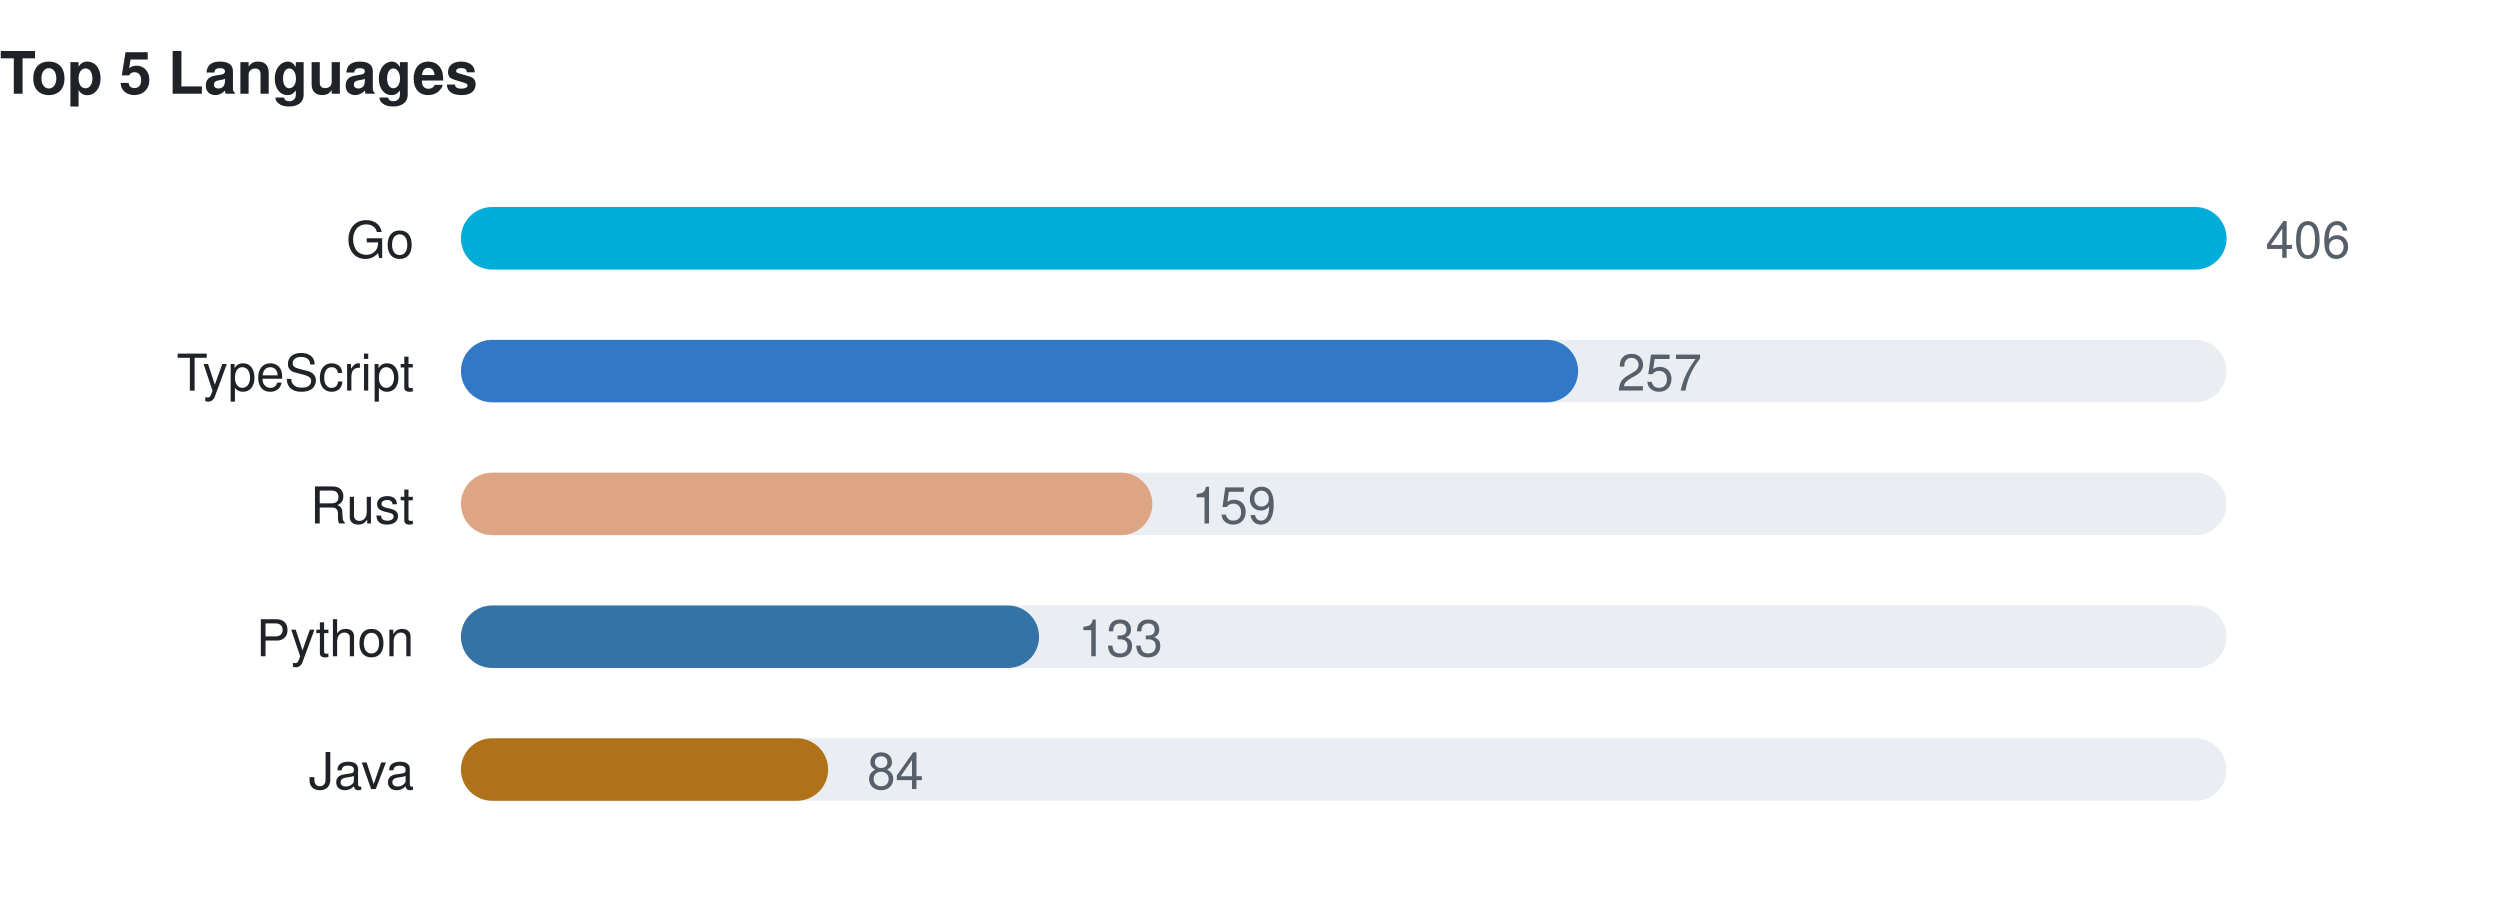
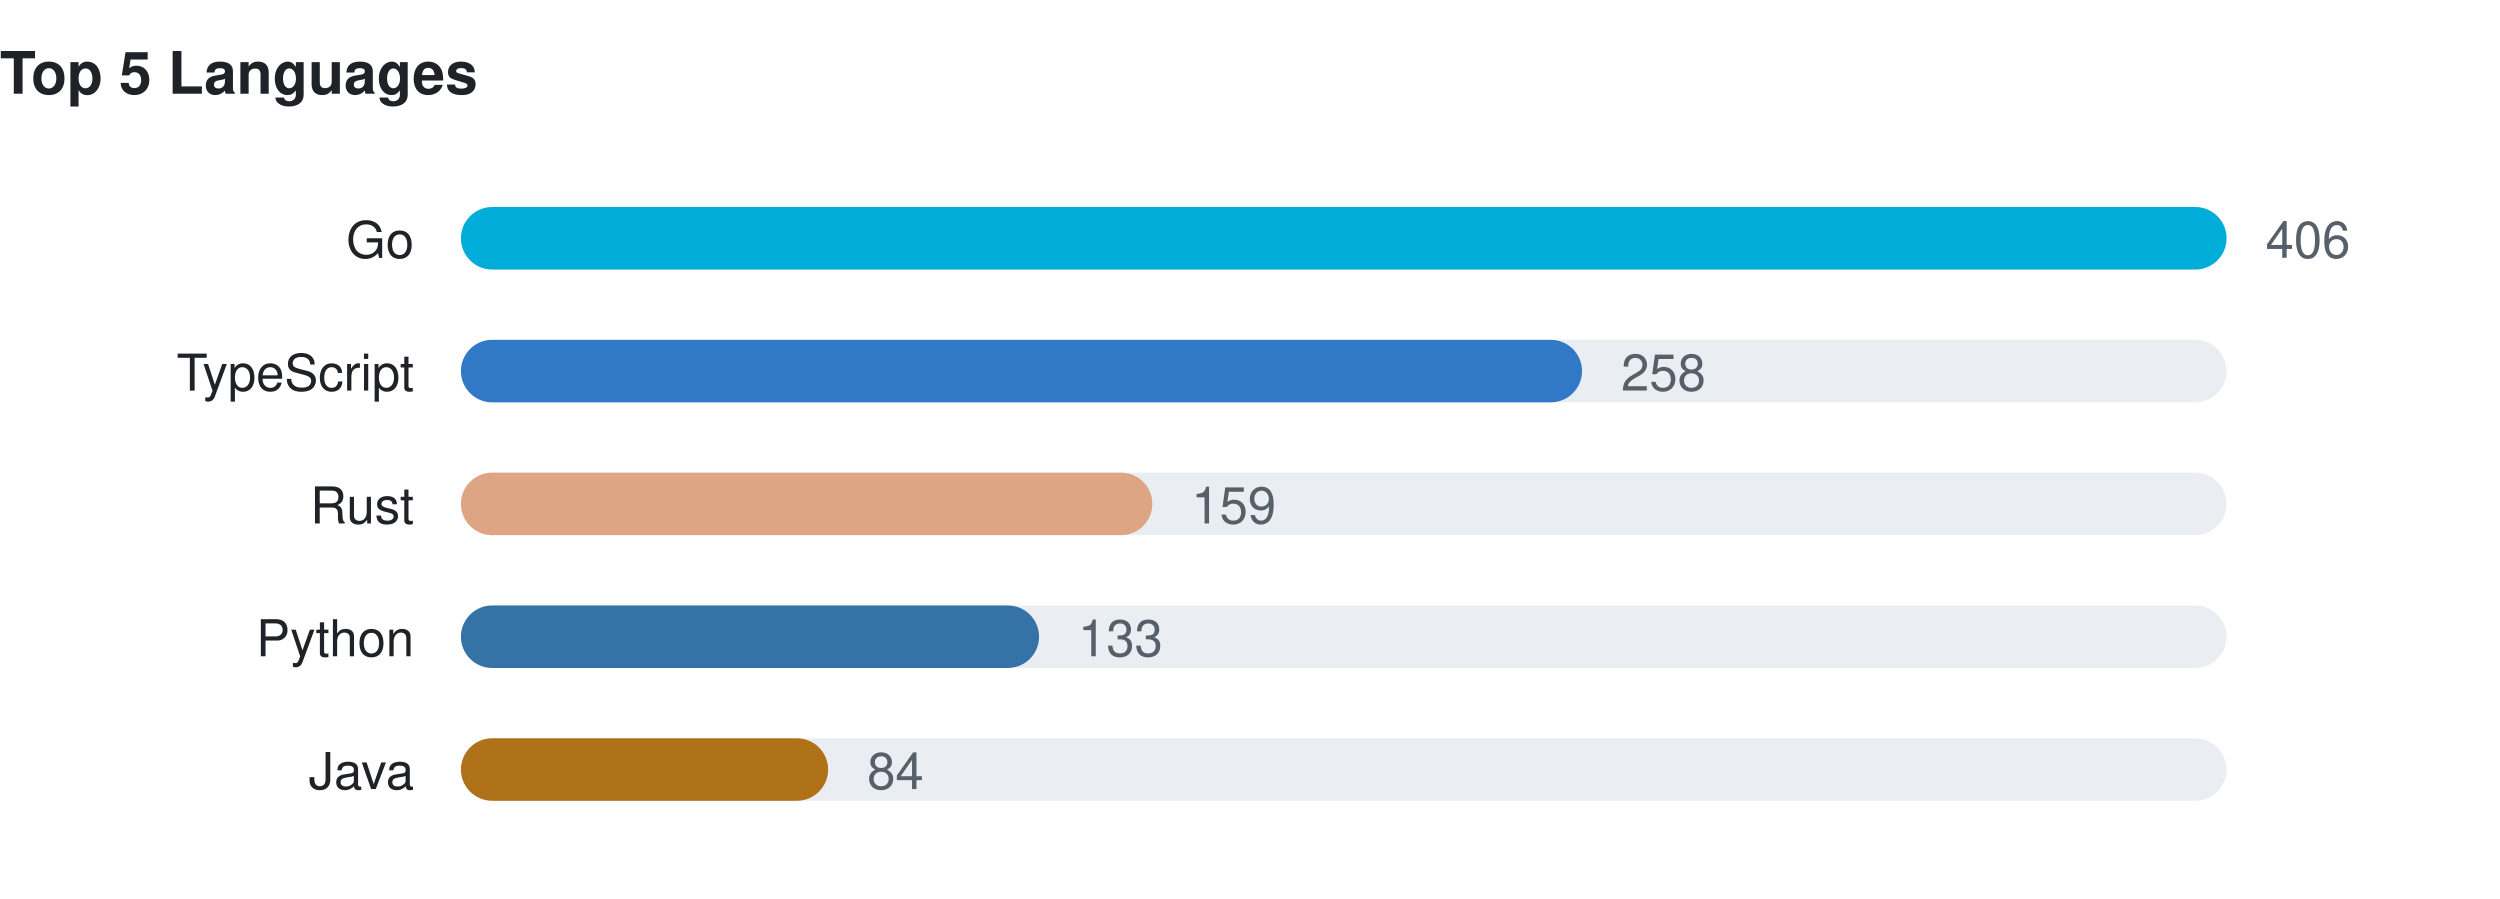
- <svg xmlns="http://www.w3.org/2000/svg" width="640" height="230" viewBox="0 0 640 230" role="img" aria-label="Top languages by solved problems: Go 406, TypeScript 257, Rust 159, Python 133, Java 84">
+ <svg xmlns="http://www.w3.org/2000/svg" width="640" height="230" viewBox="0 0 640 230" role="img" aria-label="Top languages by solved problems: Go 406, TypeScript 258, Rust 159, Python 133, Java 84">
  <style>
    text { font-family: -apple-system, BlinkMacSystemFont, "Segoe UI", Helvetica, Arial, sans-serif; }
    .title { font-size: 15px; font-weight: 600; fill: #1f2328; }
    .label { font-size: 13px; fill: #1f2328; }
    .count { font-size: 13px; fill: #57606a; }
    .track { fill: #eaeef2; }
    @media (prefers-color-scheme: dark) {
      .title { fill: #e6edf3; }
      .label { fill: #e6edf3; }
      .count { fill: #8b949e; }
      .track { fill: #30363d; }
    }
  </style>
  <text x="0" y="24" class="title">Top 5 Languages</text>
  <g transform="translate(0,44)">
    <text x="106" y="22.0" text-anchor="end" class="label">Go</text>
    <rect x="118" y="9.0" width="452" height="16" rx="8" class="track" />
    <rect x="118" y="9.0" width="452" height="16" rx="8" fill="#00ADD8" />
    <text x="580" y="22.0" class="count">406</text>
  </g>
  <g transform="translate(0,78)">
    <text x="106" y="22.0" text-anchor="end" class="label">TypeScript</text>
    <rect x="118" y="9.0" width="452" height="16" rx="8" class="track" />
-     <rect x="118" y="9.0" width="286" height="16" rx="8" fill="#3178C6" />
-     <text x="414" y="22.0" class="count">257</text>
+     <rect x="118" y="9.0" width="287" height="16" rx="8" fill="#3178C6" />
+     <text x="415" y="22.0" class="count">258</text>
  </g>
  <g transform="translate(0,112)">
    <text x="106" y="22.0" text-anchor="end" class="label">Rust</text>
    <rect x="118" y="9.0" width="452" height="16" rx="8" class="track" />
    <rect x="118" y="9.0" width="177" height="16" rx="8" fill="#DEA584" />
    <text x="305" y="22.0" class="count">159</text>
  </g>
  <g transform="translate(0,146)">
    <text x="106" y="22.0" text-anchor="end" class="label">Python</text>
    <rect x="118" y="9.0" width="452" height="16" rx="8" class="track" />
    <rect x="118" y="9.0" width="148" height="16" rx="8" fill="#3572A5" />
    <text x="276" y="22.0" class="count">133</text>
  </g>
  <g transform="translate(0,180)">
    <text x="106" y="22.0" text-anchor="end" class="label">Java</text>
    <rect x="118" y="9.0" width="452" height="16" rx="8" class="track" />
    <rect x="118" y="9.0" width="94" height="16" rx="8" fill="#B07219" />
    <text x="222" y="22.0" class="count">84</text>
  </g>
</svg>
